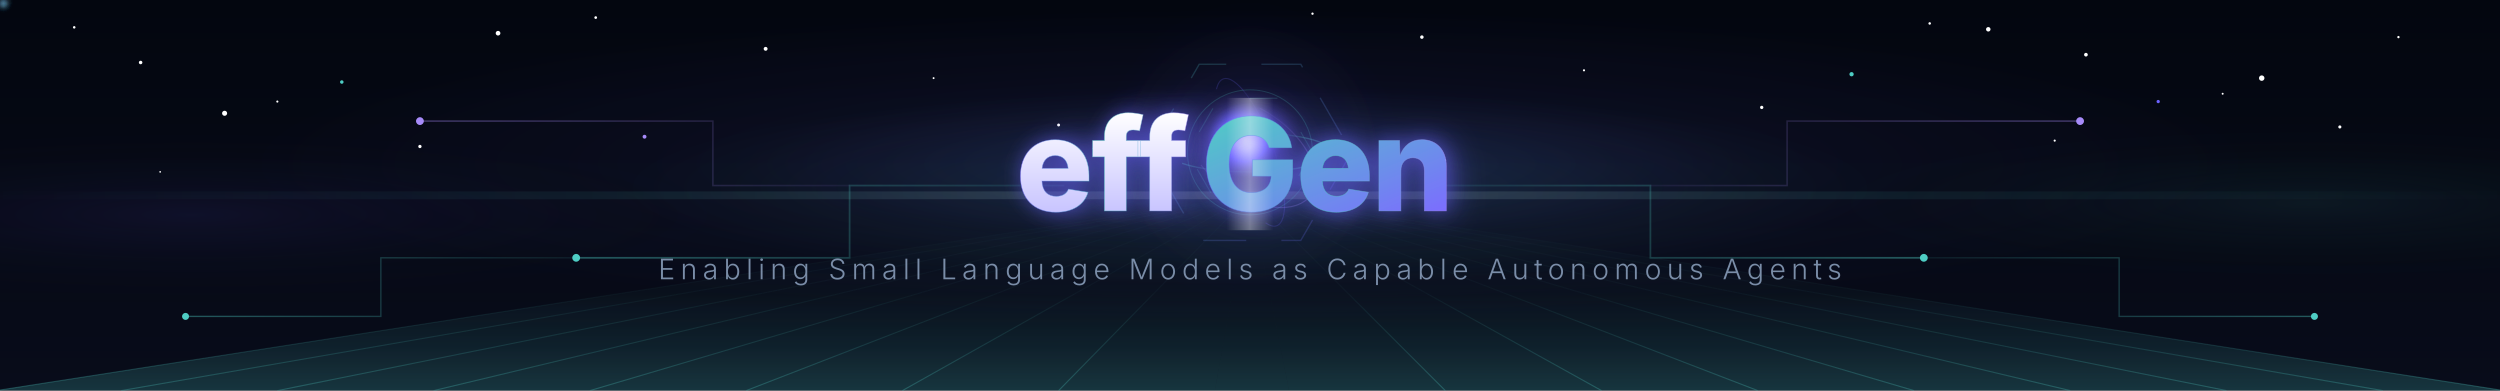
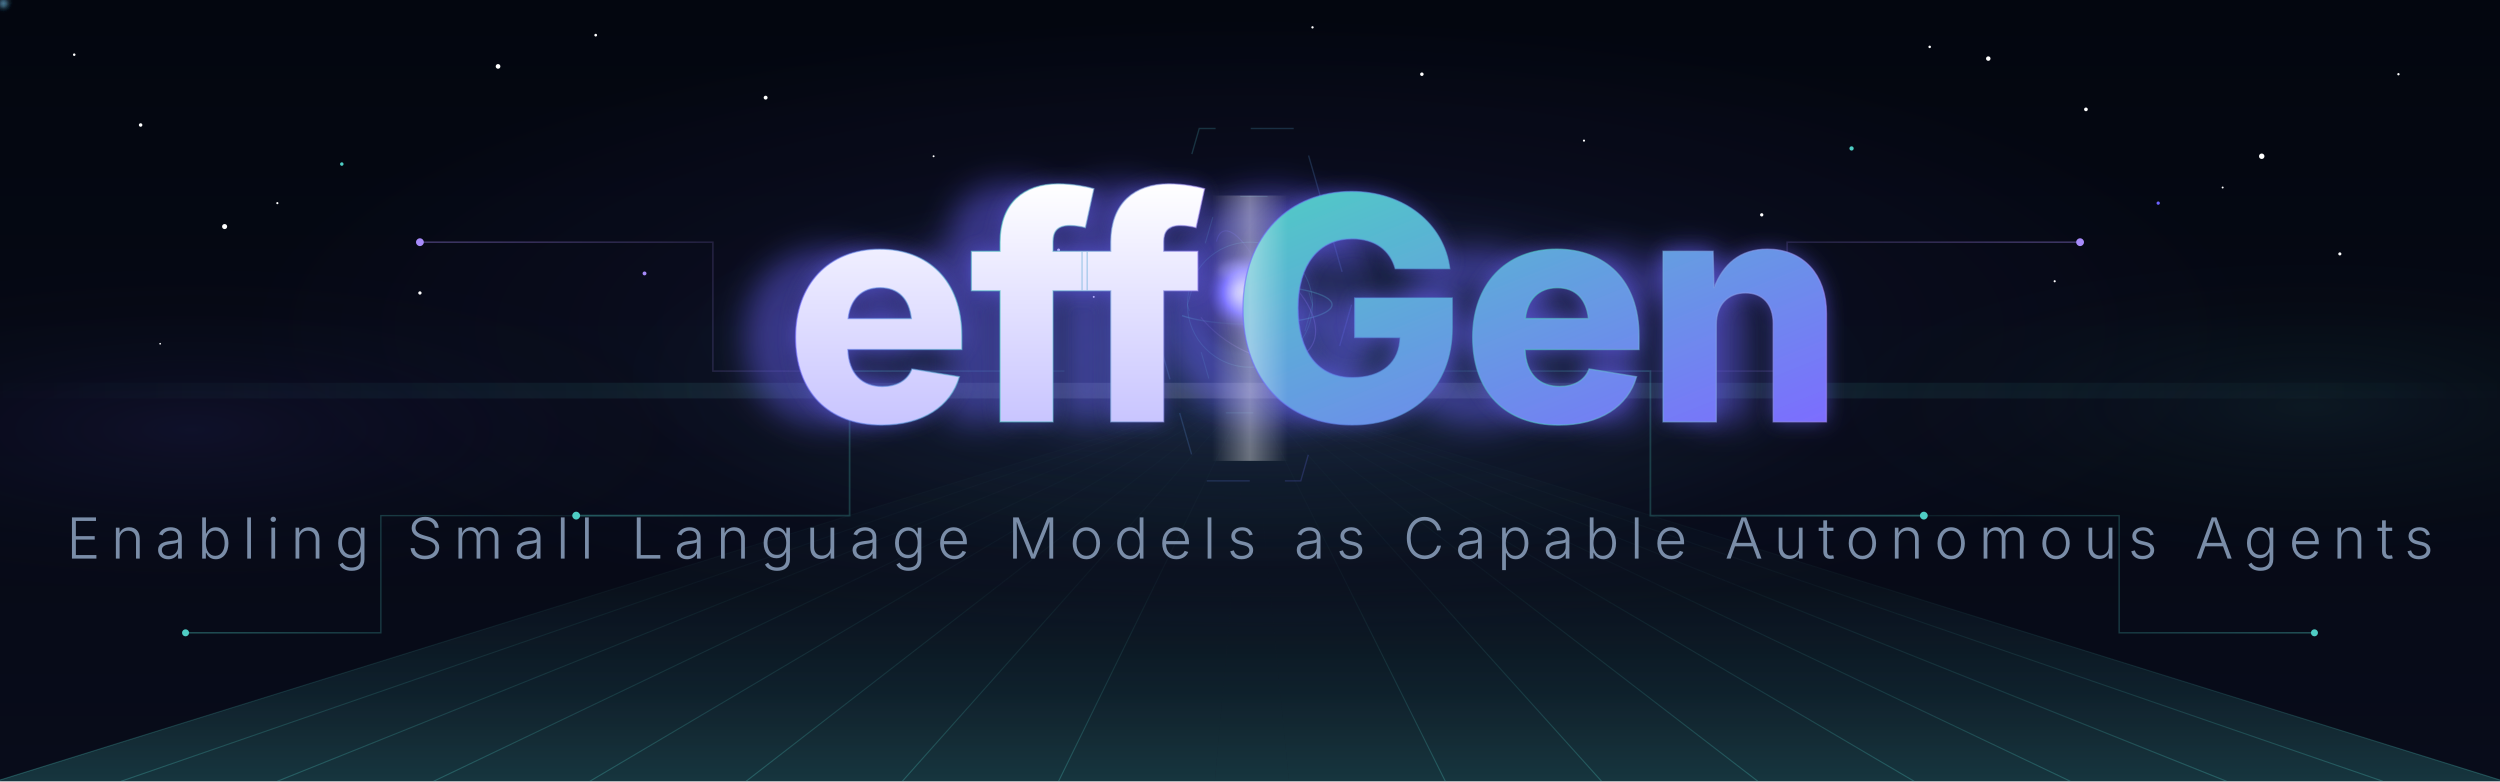
- <svg xmlns="http://www.w3.org/2000/svg" viewBox="0 0 1280 200" width="1280" height="200">
+ <svg xmlns="http://www.w3.org/2000/svg" viewBox="0 0 1280 400" width="1280" height="400">
  <defs>
    <linearGradient id="bg" x1="0" y1="0" x2="0" y2="1">
      <stop offset="0%" stop-color="#03060f" />
      <stop offset="100%" stop-color="#080c1a" />
    </linearGradient>
    <radialGradient id="neb0" cx="50%" cy="42%" r="40%">
      <stop offset="0%" stop-color="#6C63FF" stop-opacity="0.18" />
      <stop offset="50%" stop-color="#6C63FF" stop-opacity="0.05" />
      <stop offset="100%" stop-color="#6C63FF" stop-opacity="0" />
    </radialGradient>
    <radialGradient id="neb1" cx="50%" cy="48%" r="25%">
      <stop offset="0%" stop-color="#4ECDC4" stop-opacity="0.12" />
      <stop offset="100%" stop-color="#4ECDC4" stop-opacity="0" />
    </radialGradient>
    <radialGradient id="nebL" cx="8%" cy="55%" r="24%">
      <stop offset="0%" stop-color="#6C63FF" stop-opacity="0.09" />
      <stop offset="100%" stop-color="transparent" stop-opacity="0" />
    </radialGradient>
    <radialGradient id="nebR" cx="92%" cy="52%" r="22%">
      <stop offset="0%" stop-color="#4ECDC4" stop-opacity="0.08" />
      <stop offset="100%" stop-color="transparent" stop-opacity="0" />
    </radialGradient>
    <linearGradient id="gV" x1="0" y1="0" x2="0" y2="1">
      <stop offset="0%" stop-color="#4ECDC4" stop-opacity="0" />
      <stop offset="50%" stop-color="#4ECDC4" stop-opacity="0.04" />
      <stop offset="78%" stop-color="#4ECDC4" stop-opacity="0.16" />
      <stop offset="100%" stop-color="#4ECDC4" stop-opacity="0.3" />
    </linearGradient>
    <linearGradient id="gH" x1="0" y1="0" x2="0" y2="1">
      <stop offset="55%" stop-color="#6C63FF" stop-opacity="0" />
      <stop offset="78%" stop-color="#6C63FF" stop-opacity="0.1" />
      <stop offset="100%" stop-color="#6C63FF" stop-opacity="0.25" />
    </linearGradient>
    <linearGradient id="horizGlow" x1="0" y1="0" x2="1" y2="0">
      <stop offset="0%" stop-color="#4ECDC4" stop-opacity="0" />
      <stop offset="25%" stop-color="#4ECDC4" stop-opacity="0.12" />
      <stop offset="50%" stop-color="#fff" stop-opacity="0.22" />
      <stop offset="75%" stop-color="#4ECDC4" stop-opacity="0.12" />
      <stop offset="100%" stop-color="#4ECDC4" stop-opacity="0" />
    </linearGradient>
    <linearGradient id="scanLine" x1="0" y1="0" x2="1" y2="0">
      <stop offset="0%" stop-color="#4ECDC4" stop-opacity="0" />
      <stop offset="40%" stop-color="#4ECDC4" stop-opacity="0.5" />
      <stop offset="50%" stop-color="#fff" stop-opacity="0.9" />
      <stop offset="60%" stop-color="#4ECDC4" stop-opacity="0.5" />
      <stop offset="100%" stop-color="#4ECDC4" stop-opacity="0" />
    </linearGradient>
    <radialGradient id="orbFill" cx="46%" cy="40%" r="50%">
      <stop offset="0%" stop-color="#fff" stop-opacity="0.9" />
      <stop offset="15%" stop-color="#c3bfff" />
      <stop offset="35%" stop-color="#6C63FF" />
      <stop offset="60%" stop-color="#312d6e" stop-opacity="0.7" />
      <stop offset="100%" stop-color="#0a0916" stop-opacity="0" />
    </radialGradient>
    <radialGradient id="orbAtmo" cx="50%" cy="50%" r="50%">
      <stop offset="0%" stop-color="#6C63FF" stop-opacity="0.35" />
      <stop offset="45%" stop-color="#6C63FF" stop-opacity="0.07" />
      <stop offset="100%" stop-color="#6C63FF" stop-opacity="0" />
    </radialGradient>
    <linearGradient id="effFill" x1="0" y1="0" x2="0" y2="1">
      <stop offset="0%" stop-color="#ffffff" />
      <stop offset="100%" stop-color="#c8c4ff" />
    </linearGradient>
    <linearGradient id="genFill" x1="0" y1="0" x2="1" y2="1">
      <stop offset="0%" stop-color="#4ECDC4" />
      <stop offset="100%" stop-color="#7c6cff" />
    </linearGradient>
    <linearGradient id="neonEdge" x1="0" y1="0" x2="1" y2="0">
      <stop offset="0%" stop-color="#6C63FF" />
      <stop offset="50%" stop-color="#4ECDC4" />
      <stop offset="100%" stop-color="#a78bfa" />
    </linearGradient>
    <linearGradient id="ray" x1="0" y1="0" x2="1" y2="0">
      <stop offset="0%" stop-color="#fff" stop-opacity="0" />
      <stop offset="47%" stop-color="#fff" stop-opacity="0" />
      <stop offset="50%" stop-color="#fff" stop-opacity="0.5" />
      <stop offset="53%" stop-color="#fff" stop-opacity="0" />
      <stop offset="100%" stop-color="#fff" stop-opacity="0" />
    </linearGradient>
    <linearGradient id="traceColorA" x1="0" y1="0" x2="1" y2="0">
      <stop offset="0%" stop-color="#4ECDC4" stop-opacity="0.4" />
      <stop offset="100%" stop-color="#4ECDC4" stop-opacity="0.1" />
    </linearGradient>
    <linearGradient id="traceColorB" x1="1" y1="0" x2="0" y2="0">
      <stop offset="0%" stop-color="#4ECDC4" stop-opacity="0.4" />
      <stop offset="100%" stop-color="#4ECDC4" stop-opacity="0.1" />
    </linearGradient>
    <linearGradient id="traceColorC" x1="0" y1="0" x2="1" y2="0">
      <stop offset="0%" stop-color="#a78bfa" stop-opacity="0.35" />
      <stop offset="100%" stop-color="#a78bfa" stop-opacity="0.08" />
    </linearGradient>
    <linearGradient id="traceColorD" x1="1" y1="0" x2="0" y2="0">
      <stop offset="0%" stop-color="#a78bfa" stop-opacity="0.35" />
      <stop offset="100%" stop-color="#a78bfa" stop-opacity="0.08" />
    </linearGradient>
    <linearGradient id="hexStroke" x1="0" y1="0" x2="1" y2="1">
      <stop offset="0%" stop-color="#4ECDC4" />
      <stop offset="100%" stop-color="#6C63FF" />
    </linearGradient>
    <linearGradient id="bottomEdge" x1="0" y1="0" x2="1" y2="0">
      <stop offset="0%" stop-color="#6C63FF" stop-opacity="0" />
      <stop offset="30%" stop-color="#6C63FF" stop-opacity="0.5" />
      <stop offset="50%" stop-color="#4ECDC4" stop-opacity="0.85" />
      <stop offset="70%" stop-color="#6C63FF" stop-opacity="0.5" />
      <stop offset="100%" stop-color="#6C63FF" stop-opacity="0" />
    </linearGradient>
    <filter id="bloom" x="-50%" y="-50%" width="200%" height="200%">
      <feGaussianBlur in="SourceGraphic" stdDeviation="8" />
    </filter>
    <filter id="titleNeon" x="-20%" y="-30%" width="140%" height="160%">
      <feGaussianBlur in="SourceAlpha" stdDeviation="5" result="b" />
      <feFlood flood-color="#6C63FF" flood-opacity="0.5" result="c" />
      <feComposite in="c" in2="b" operator="in" result="s" />
      <feMerge>
        <feMergeNode in="s" />
        <feMergeNode in="SourceGraphic" />
      </feMerge>
    </filter>
    <filter id="dotBloom" x="-100%" y="-100%" width="300%" height="300%">
      <feGaussianBlur in="SourceGraphic" stdDeviation="2" />
    </filter>
    <filter id="softGlow" x="-30%" y="-30%" width="160%" height="160%">
      <feGaussianBlur in="SourceGraphic" stdDeviation="1.8" />
    </filter>
    <clipPath id="main">
-       <rect width="1280" height="200" />
+       <rect width="1280" height="400" />
    </clipPath>
    <clipPath id="titleBox">
-       <rect x="440" y="50" width="400" height="68" />
+       <rect x="320" y="100" width="640" height="136" />
    </clipPath>
  </defs>
  <style>
  /* ── parallax star layers ── */
  @keyframes starDriftA { 0%{transform:translateX(0)} 100%{transform:translateX(-40px)} }
  @keyframes starDriftB { 0%{transform:translateX(0)} 100%{transform:translateX(25px)}  }
  @keyframes starDriftC { 0%{transform:translateX(0)} 100%{transform:translateX(-18px)} }
  .sA{animation:starDriftA 30s linear infinite}
  .sB{animation:starDriftB 45s linear infinite}
  .sC{animation:starDriftC 60s linear infinite}

  /* ── twinkle ── */
  @keyframes tw1{0%,100%{opacity:.1}  50%{opacity:.9}}
  @keyframes tw2{0%,100%{opacity:.2}  50%{opacity:.7}}
  @keyframes tw3{0%,100%{opacity:.05} 50%{opacity:.5}}
  .t1{animation:tw1 2s   ease-in-out infinite}
  .t2{animation:tw2 3s   ease-in-out infinite}
  .t3{animation:tw3 1.7s ease-in-out infinite}

  /* ── grid scan-line sweeps down ── */
  @keyframes scanDown{
-     0%  {transform:translateY(-40px);opacity:0}
+     0%  {transform:translateY(-80px);opacity:0}
    12% {opacity:1}
    88% {opacity:1}
-     100%{transform:translateY(210px);opacity:0}
+     100%{transform:translateY(420px);opacity:0}
  }
  .scanDown{animation:scanDown 4s ease-in-out infinite}

  /* ── orb pulse + glow ── */
  @keyframes orbPulse{0%,100%{transform:scale(1)}50%{transform:scale(1.055)}}
-   .orbPulse{animation:orbPulse 3.2s ease-in-out infinite;transform-origin:640px 78px}
+   .orbPulse{animation:orbPulse 3.2s ease-in-out infinite;transform-origin:640px 156px}
  @keyframes orbGlowPulse{0%,100%{opacity:.5}50%{opacity:.82}}
  .orbGP{animation:orbGlowPulse 3.2s ease-in-out infinite}

  /* ── orb inner arc rotation ── */
  @keyframes arcSpin1{from{transform:rotate(0deg)}to{transform:rotate(360deg)}}
  @keyframes arcSpin2{from{transform:rotate(0deg)}to{transform:rotate(-360deg)}}
-   .arc1{animation:arcSpin1 8s  linear infinite;transform-origin:640px 78px}
-   .arc2{animation:arcSpin2 12s linear infinite;transform-origin:640px 78px}
-   .arc3{animation:arcSpin1 18s linear infinite;transform-origin:640px 78px}
+   .arc1{animation:arcSpin1 8s  linear infinite;transform-origin:640px 156px}
+   .arc2{animation:arcSpin2 12s linear infinite;transform-origin:640px 156px}
+   .arc3{animation:arcSpin1 18s linear infinite;transform-origin:640px 156px}

  /* ── light ray across title ── */
  @keyframes raySweep{0%{transform:translateX(-400px)}100%{transform:translateX(400px)}}
  .raySweep{animation:raySweep 3.5s ease-in-out infinite}

  /* ── subtitle breathe ── */
  @keyframes subBreath{0%,100%{opacity:.45;letter-spacing:3px}50%{opacity:.7;letter-spacing:2.2px}}
  .subBreath{animation:subBreath 4s ease-in-out infinite}

  /* ── hex logo-glyph spin ── */
  @keyframes hexSpin{from{transform:rotate(0deg)}to{transform:rotate(360deg)}}
-   .hexSpin{animation:hexSpin 20s linear infinite;transform-origin:640px 78px}
+   .hexSpin{animation:hexSpin 20s linear infinite;transform-origin:640px 156px}

  /* ── circuit node pulse ── */
  @keyframes nodePulse{0%,100%{r:2;opacity:.35}50%{r:3.2;opacity:.7}}
  .nP{animation:nodePulse 2.5s ease-in-out infinite}
</style>
-   <rect width="1280" height="200" fill="url(#bg)" />
-   <rect width="1280" height="200" fill="url(#neb0)" />
-   <rect width="1280" height="200" fill="url(#neb1)" />
-   <rect width="1280" height="200" fill="url(#nebL)" />
-   <rect width="1280" height="200" fill="url(#nebR)" />
+   <rect width="1280" height="400" fill="url(#bg)" />
+   <rect width="1280" height="400" fill="url(#neb0)" />
+   <rect width="1280" height="400" fill="url(#neb1)" />
+   <rect width="1280" height="400" fill="url(#nebL)" />
+   <rect width="1280" height="400" fill="url(#nebR)" />
  <g class="sC">
-     <circle class="t3" cx="38" cy="14" r=".65" fill="#fff" style="animation-delay:.4s" />
-     <circle class="t3" cx="142" cy="52" r=".55" fill="#fff" style="animation-delay:1.0s" />
-     <circle class="t3" cx="305" cy="9" r=".7" fill="#fff" style="animation-delay:.7s" />
-     <circle class="t3" cx="478" cy="40" r=".5" fill="#fff" style="animation-delay:1.9s" />
-     <circle class="t3" cx="672" cy="7" r=".6" fill="#fff" style="animation-delay:.3s" />
-     <circle class="t3" cx="811" cy="36" r=".55" fill="#fff" style="animation-delay:1.4s" />
-     <circle class="t3" cx="988" cy="12" r=".65" fill="#fff" style="animation-delay:.8s" />
-     <circle class="t3" cx="1138" cy="48" r=".5" fill="#fff" style="animation-delay:1.7s" />
-     <circle class="t3" cx="1228" cy="19" r=".6" fill="#fff" style="animation-delay:.15s" />
-     <circle class="t3" cx="82" cy="88" r=".45" fill="#fff" style="animation-delay:1.3s" />
-     <circle class="t3" cx="1052" cy="72" r=".55" fill="#fff" style="animation-delay:.6s" />
-     <circle class="t3" cx="560" cy="76" r=".5" fill="#fff" style="animation-delay:2.1s" />
-     <circle class="t3" cx="740" cy="82" r=".45" fill="#fff" style="animation-delay:.9s" />
+     <circle class="t3" cx="38" cy="28" r=".65" fill="#fff" style="animation-delay:.4s" />
+     <circle class="t3" cx="142" cy="104" r=".55" fill="#fff" style="animation-delay:1.0s" />
+     <circle class="t3" cx="305" cy="18" r=".7" fill="#fff" style="animation-delay:.7s" />
+     <circle class="t3" cx="478" cy="80" r=".5" fill="#fff" style="animation-delay:1.9s" />
+     <circle class="t3" cx="672" cy="14" r=".6" fill="#fff" style="animation-delay:.3s" />
+     <circle class="t3" cx="811" cy="72" r=".55" fill="#fff" style="animation-delay:1.4s" />
+     <circle class="t3" cx="988" cy="24" r=".65" fill="#fff" style="animation-delay:.8s" />
+     <circle class="t3" cx="1138" cy="96" r=".5" fill="#fff" style="animation-delay:1.7s" />
+     <circle class="t3" cx="1228" cy="38" r=".6" fill="#fff" style="animation-delay:.15s" />
+     <circle class="t3" cx="82" cy="176" r=".45" fill="#fff" style="animation-delay:1.3s" />
+     <circle class="t3" cx="1052" cy="144" r=".55" fill="#fff" style="animation-delay:.6s" />
+     <circle class="t3" cx="560" cy="152" r=".5" fill="#fff" style="animation-delay:2.1s" />
+     <circle class="t3" cx="740" cy="164" r=".45" fill="#fff" style="animation-delay:.9s" />
  </g>
  <g class="sB">
-     <circle class="t2" cx="72" cy="32" r=".9" fill="#fff" style="animation-delay:.5s" />
-     <circle class="t2" cx="215" cy="75" r=".85" fill="#fff" style="animation-delay:1.2s" />
-     <circle class="t2" cx="392" cy="25" r="1.0" fill="#fff" style="animation-delay:.1s" />
-     <circle class="t2" cx="542" cy="64" r=".75" fill="#fff" style="animation-delay:1.6s" />
-     <circle class="t2" cx="728" cy="19" r=".9" fill="#fff" style="animation-delay:.75s" />
-     <circle class="t2" cx="902" cy="55" r=".85" fill="#fff" style="animation-delay:2.0s" />
-     <circle class="t2" cx="1068" cy="28" r=".95" fill="#fff" style="animation-delay:.3s" />
-     <circle class="t2" cx="1198" cy="65" r=".8" fill="#fff" style="animation-delay:.95s" />
-     <circle class="t2" cx="175" cy="42" r=".9" fill="#4ECDC4" style="animation-delay:1.1s" />
-     <circle class="t2" cx="1105" cy="52" r=".85" fill="#6C63FF" style="animation-delay:.65s" />
+     <circle class="t2" cx="72" cy="64" r=".9" fill="#fff" style="animation-delay:.5s" />
+     <circle class="t2" cx="215" cy="150" r=".85" fill="#fff" style="animation-delay:1.2s" />
+     <circle class="t2" cx="392" cy="50" r="1.0" fill="#fff" style="animation-delay:.1s" />
+     <circle class="t2" cx="542" cy="128" r=".75" fill="#fff" style="animation-delay:1.6s" />
+     <circle class="t2" cx="728" cy="38" r=".9" fill="#fff" style="animation-delay:.75s" />
+     <circle class="t2" cx="902" cy="110" r=".85" fill="#fff" style="animation-delay:2.0s" />
+     <circle class="t2" cx="1068" cy="56" r=".95" fill="#fff" style="animation-delay:.3s" />
+     <circle class="t2" cx="1198" cy="130" r=".8" fill="#fff" style="animation-delay:.95s" />
+     <circle class="t2" cx="175" cy="84" r=".9" fill="#4ECDC4" style="animation-delay:1.1s" />
+     <circle class="t2" cx="1105" cy="104" r=".85" fill="#6C63FF" style="animation-delay:.65s" />
  </g>
  <g class="sA">
-     <circle class="t1" cx="115" cy="58" r="1.3" fill="#fff" style="animation-delay:.2s" />
-     <circle class="t1" cx="255" cy="17" r="1.2" fill="#fff" style="animation-delay:.85s" />
-     <circle class="t1" cx="1158" cy="40" r="1.4" fill="#fff" style="animation-delay:.4s" />
-     <circle class="t1" cx="1018" cy="15" r="1.15" fill="#fff" style="animation-delay:1.5s" />
-     <circle class="t1" cx="330" cy="70" r="1.0" fill="#a78bfa" style="animation-delay:1.8s" />
-     <circle class="t1" cx="948" cy="38" r="1.1" fill="#4ECDC4" style="animation-delay:.5s" />
+     <circle class="t1" cx="115" cy="116" r="1.3" fill="#fff" style="animation-delay:.2s" />
+     <circle class="t1" cx="255" cy="34" r="1.2" fill="#fff" style="animation-delay:.85s" />
+     <circle class="t1" cx="1158" cy="80" r="1.4" fill="#fff" style="animation-delay:.4s" />
+     <circle class="t1" cx="1018" cy="30" r="1.15" fill="#fff" style="animation-delay:1.5s" />
+     <circle class="t1" cx="330" cy="140" r="1.0" fill="#a78bfa" style="animation-delay:1.8s" />
+     <circle class="t1" cx="948" cy="76" r="1.1" fill="#4ECDC4" style="animation-delay:.5s" />
  </g>
  <g clip-path="url(#main)">
-     <path d="M640,100 L-2,200   L62,200  Z" fill="url(#gV)" opacity=".7" />
-     <path d="M640,100 L62,200   L142,200 Z" fill="url(#gV)" opacity=".7" />
-     <path d="M640,100 L142,200  L222,200 Z" fill="url(#gV)" opacity=".7" />
-     <path d="M640,100 L222,200  L302,200 Z" fill="url(#gV)" opacity=".7" />
-     <path d="M640,100 L302,200  L382,200 Z" fill="url(#gV)" opacity=".7" />
-     <path d="M640,100 L382,200  L462,200 Z" fill="url(#gV)" opacity=".7" />
-     <path d="M640,100 L462,200  L542,200 Z" fill="url(#gV)" opacity=".7" />
-     <path d="M640,100 L542,200  L622,200 Z" fill="url(#gV)" opacity=".7" />
-     <path d="M640,100 L622,200  L660,200 Z" fill="url(#gV)" opacity=".7" />
-     <path d="M640,100 L660,200  L740,200 Z" fill="url(#gV)" opacity=".7" />
-     <path d="M640,100 L740,200  L820,200 Z" fill="url(#gV)" opacity=".7" />
-     <path d="M640,100 L820,200  L900,200 Z" fill="url(#gV)" opacity=".7" />
-     <path d="M640,100 L900,200  L980,200 Z" fill="url(#gV)" opacity=".7" />
-     <path d="M640,100 L980,200  L1060,200 Z" fill="url(#gV)" opacity=".7" />
-     <path d="M640,100 L1060,200 L1140,200 Z" fill="url(#gV)" opacity=".7" />
-     <path d="M640,100 L1140,200 L1220,200 Z" fill="url(#gV)" opacity=".7" />
-     <path d="M640,100 L1220,200 L1282,200 Z" fill="url(#gV)" opacity=".7" />
-     <line x1="640" y1="100" x2="-2" y2="200" stroke="url(#gV)" stroke-width=".55" fill="none" />
-     <line x1="640" y1="100" x2="62" y2="200" stroke="url(#gV)" stroke-width=".55" fill="none" />
-     <line x1="640" y1="100" x2="142" y2="200" stroke="url(#gV)" stroke-width=".55" fill="none" />
-     <line x1="640" y1="100" x2="222" y2="200" stroke="url(#gV)" stroke-width=".55" fill="none" />
-     <line x1="640" y1="100" x2="302" y2="200" stroke="url(#gV)" stroke-width=".55" fill="none" />
-     <line x1="640" y1="100" x2="382" y2="200" stroke="url(#gV)" stroke-width=".55" fill="none" />
-     <line x1="640" y1="100" x2="462" y2="200" stroke="url(#gV)" stroke-width=".55" fill="none" />
-     <line x1="640" y1="100" x2="542" y2="200" stroke="url(#gV)" stroke-width=".55" fill="none" />
-     <line x1="640" y1="100" x2="640" y2="200" stroke="url(#gV)" stroke-width=".55" fill="none" />
-     <line x1="640" y1="100" x2="740" y2="200" stroke="url(#gV)" stroke-width=".55" fill="none" />
-     <line x1="640" y1="100" x2="820" y2="200" stroke="url(#gV)" stroke-width=".55" fill="none" />
-     <line x1="640" y1="100" x2="900" y2="200" stroke="url(#gV)" stroke-width=".55" fill="none" />
-     <line x1="640" y1="100" x2="980" y2="200" stroke="url(#gV)" stroke-width=".55" fill="none" />
-     <line x1="640" y1="100" x2="1060" y2="200" stroke="url(#gV)" stroke-width=".55" fill="none" />
-     <line x1="640" y1="100" x2="1140" y2="200" stroke="url(#gV)" stroke-width=".55" fill="none" />
-     <line x1="640" y1="100" x2="1220" y2="200" stroke="url(#gV)" stroke-width=".55" fill="none" />
-     <line x1="640" y1="100" x2="1282" y2="200" stroke="url(#gV)" stroke-width=".55" fill="none" />
-     <line x1="588" y1="108" x2="692" y2="108" stroke="url(#gH)" stroke-width=".4" fill="none" />
-     <line x1="530" y1="117" x2="750" y2="117" stroke="url(#gH)" stroke-width=".45" fill="none" />
-     <line x1="448" y1="128" x2="832" y2="128" stroke="url(#gH)" stroke-width=".5" fill="none" />
-     <line x1="330" y1="142" x2="950" y2="142" stroke="url(#gH)" stroke-width=".55" fill="none" />
-     <line x1="168" y1="158" x2="1112" y2="158" stroke="url(#gH)" stroke-width=".6" fill="none" />
-     <line x1="0" y1="178" x2="1280" y2="178" stroke="url(#gH)" stroke-width=".65" fill="none" />
-     <rect x="0" y="98" width="1280" height="4" fill="url(#horizGlow)" opacity=".7" />
+     <path d="M640,200 L-2,400   L62,400  Z" fill="url(#gV)" opacity=".7" />
+     <path d="M640,200 L62,400   L142,400 Z" fill="url(#gV)" opacity=".7" />
+     <path d="M640,200 L142,400  L222,400 Z" fill="url(#gV)" opacity=".7" />
+     <path d="M640,200 L222,400  L302,400 Z" fill="url(#gV)" opacity=".7" />
+     <path d="M640,200 L302,400  L382,400 Z" fill="url(#gV)" opacity=".7" />
+     <path d="M640,200 L382,400  L462,400 Z" fill="url(#gV)" opacity=".7" />
+     <path d="M640,200 L462,400  L542,400 Z" fill="url(#gV)" opacity=".7" />
+     <path d="M640,200 L542,400  L622,400 Z" fill="url(#gV)" opacity=".7" />
+     <path d="M640,200 L622,400  L660,400 Z" fill="url(#gV)" opacity=".7" />
+     <path d="M640,200 L660,400  L740,400 Z" fill="url(#gV)" opacity=".7" />
+     <path d="M640,200 L740,400  L820,400 Z" fill="url(#gV)" opacity=".7" />
+     <path d="M640,200 L820,400  L900,400 Z" fill="url(#gV)" opacity=".7" />
+     <path d="M640,200 L900,400  L980,400 Z" fill="url(#gV)" opacity=".7" />
+     <path d="M640,200 L980,400  L1060,400 Z" fill="url(#gV)" opacity=".7" />
+     <path d="M640,200 L1060,400 L1140,400 Z" fill="url(#gV)" opacity=".7" />
+     <path d="M640,200 L1140,400 L1220,400 Z" fill="url(#gV)" opacity=".7" />
+     <path d="M640,200 L1220,400 L1282,400 Z" fill="url(#gV)" opacity=".7" />
+     <line x1="640" y1="200" x2="-2" y2="400" stroke="url(#gV)" stroke-width=".55" fill="none" />
+     <line x1="640" y1="200" x2="62" y2="400" stroke="url(#gV)" stroke-width=".55" fill="none" />
+     <line x1="640" y1="200" x2="142" y2="400" stroke="url(#gV)" stroke-width=".55" fill="none" />
+     <line x1="640" y1="200" x2="222" y2="400" stroke="url(#gV)" stroke-width=".55" fill="none" />
+     <line x1="640" y1="200" x2="302" y2="400" stroke="url(#gV)" stroke-width=".55" fill="none" />
+     <line x1="640" y1="200" x2="382" y2="400" stroke="url(#gV)" stroke-width=".55" fill="none" />
+     <line x1="640" y1="200" x2="462" y2="400" stroke="url(#gV)" stroke-width=".55" fill="none" />
+     <line x1="640" y1="200" x2="542" y2="400" stroke="url(#gV)" stroke-width=".55" fill="none" />
+     <line x1="640" y1="200" x2="640" y2="400" stroke="url(#gV)" stroke-width=".55" fill="none" />
+     <line x1="640" y1="200" x2="740" y2="400" stroke="url(#gV)" stroke-width=".55" fill="none" />
+     <line x1="640" y1="200" x2="820" y2="400" stroke="url(#gV)" stroke-width=".55" fill="none" />
+     <line x1="640" y1="200" x2="900" y2="400" stroke="url(#gV)" stroke-width=".55" fill="none" />
+     <line x1="640" y1="200" x2="980" y2="400" stroke="url(#gV)" stroke-width=".55" fill="none" />
+     <line x1="640" y1="200" x2="1060" y2="400" stroke="url(#gV)" stroke-width=".55" fill="none" />
+     <line x1="640" y1="200" x2="1140" y2="400" stroke="url(#gV)" stroke-width=".55" fill="none" />
+     <line x1="640" y1="200" x2="1220" y2="400" stroke="url(#gV)" stroke-width=".55" fill="none" />
+     <line x1="640" y1="200" x2="1282" y2="400" stroke="url(#gV)" stroke-width=".55" fill="none" />
+     <line x1="588" y1="216" x2="692" y2="216" stroke="url(#gH)" stroke-width=".4" fill="none" />
+     <line x1="530" y1="234" x2="750" y2="234" stroke="url(#gH)" stroke-width=".45" fill="none" />
+     <line x1="448" y1="256" x2="832" y2="256" stroke="url(#gH)" stroke-width=".5" fill="none" />
+     <line x1="330" y1="284" x2="950" y2="284" stroke="url(#gH)" stroke-width=".55" fill="none" />
+     <line x1="168" y1="316" x2="1112" y2="316" stroke="url(#gH)" stroke-width=".6" fill="none" />
+     <line x1="0" y1="356" x2="1280" y2="356" stroke="url(#gH)" stroke-width=".65" fill="none" />
+     <rect x="0" y="196" width="1280" height="8" fill="url(#horizGlow)" opacity=".7" />
    <g class="scanDown">
-       <line x1="0" y1="140" x2="1280" y2="140" stroke="url(#scanLine)" stroke-width="2" opacity=".85" />
+       <line x1="0" y1="280" x2="1280" y2="280" stroke="url(#scanLine)" stroke-width="2" opacity=".85" />
    </g>
  </g>
-   <path d="M545,95  L435,95  L435,132 L295,132" fill="none" stroke="url(#traceColorA)" stroke-width=".9" />
-   <path d="M435,95  L365,95  L365,62  L215,62" fill="none" stroke="url(#traceColorC)" stroke-width=".8" />
-   <path d="M295,132 L195,132 L195,162 L95,162" fill="none" stroke="url(#traceColorA)" stroke-width=".7" />
-   <path d="M735,95  L845,95  L845,132 L985,132" fill="none" stroke="url(#traceColorB)" stroke-width=".9" />
-   <path d="M845,95  L915,95  L915,62  L1065,62" fill="none" stroke="url(#traceColorD)" stroke-width=".8" />
-   <path d="M985,132 L1085,132 L1085,162 L1185,162" fill="none" stroke="url(#traceColorB)" stroke-width=".7" />
-   <circle class="nP" cx="295" cy="132" r="2" fill="#4ECDC4" style="animation-delay:0s" />
-   <circle class="nP" cx="215" cy="62" r="2" fill="#a78bfa" style="animation-delay:.6s" />
-   <circle class="nP" cx="95" cy="162" r="1.8" fill="#4ECDC4" style="animation-delay:1.2s" />
-   <circle class="nP" cx="985" cy="132" r="2" fill="#4ECDC4" style="animation-delay:.3s" />
-   <circle class="nP" cx="1065" cy="62" r="2" fill="#a78bfa" style="animation-delay:.9s" />
-   <circle class="nP" cx="1185" cy="162" r="1.8" fill="#4ECDC4" style="animation-delay:1.5s" />
+   <path d="M545,190  L435,190  L435,264 L295,264" fill="none" stroke="url(#traceColorA)" stroke-width=".9" />
+   <path d="M435,190  L365,190  L365,124 L215,124" fill="none" stroke="url(#traceColorC)" stroke-width=".8" />
+   <path d="M295,264 L195,264 L195,324 L95,324" fill="none" stroke="url(#traceColorA)" stroke-width=".7" />
+   <path d="M735,190  L845,190  L845,264 L985,264" fill="none" stroke="url(#traceColorB)" stroke-width=".9" />
+   <path d="M845,190  L915,190  L915,124 L1065,124" fill="none" stroke="url(#traceColorD)" stroke-width=".8" />
+   <path d="M985,264 L1085,264 L1085,324 L1185,324" fill="none" stroke="url(#traceColorB)" stroke-width=".7" />
+   <circle class="nP" cx="295" cy="264" r="2" fill="#4ECDC4" style="animation-delay:0s" />
+   <circle class="nP" cx="215" cy="124" r="2" fill="#a78bfa" style="animation-delay:.6s" />
+   <circle class="nP" cx="95" cy="324" r="1.8" fill="#4ECDC4" style="animation-delay:1.2s" />
+   <circle class="nP" cx="985" cy="264" r="2" fill="#4ECDC4" style="animation-delay:.3s" />
+   <circle class="nP" cx="1065" cy="124" r="2" fill="#a78bfa" style="animation-delay:.9s" />
+   <circle class="nP" cx="1185" cy="324" r="1.8" fill="#4ECDC4" style="animation-delay:1.5s" />
  <circle r="2.8" fill="#4ECDC4" filter="url(#dotBloom)" opacity=".9">
    <animateMotion dur="2.6s" repeatCount="indefinite">
      <mpath href="#pathL1" />
    </animateMotion>
  </circle>
-   <path id="pathL1" d="M545,95 L435,95 L435,132 L295,132" fill="none" />
+   <path id="pathL1" d="M545,190 L435,190 L435,264 L295,264" fill="none" />
  <circle r="2.2" fill="#4ECDC4" filter="url(#dotBloom)" opacity=".65">
    <animateMotion dur="2.6s" begin="1.3s" repeatCount="indefinite">
      <mpath href="#pathL1" />
    </animateMotion>
  </circle>
  <circle r="2.4" fill="#a78bfa" filter="url(#dotBloom)" opacity=".85">
    <animateMotion dur="3.2s" repeatCount="indefinite">
      <mpath href="#pathL2" />
    </animateMotion>
  </circle>
-   <path id="pathL2" d="M435,95 L365,95 L365,62 L215,62" fill="none" />
+   <path id="pathL2" d="M435,190 L365,190 L365,124 L215,124" fill="none" />
  <circle r="1.9" fill="#a78bfa" filter="url(#dotBloom)" opacity=".55">
    <animateMotion dur="3.2s" begin="1.6s" repeatCount="indefinite">
      <mpath href="#pathL2" />
    </animateMotion>
  </circle>
  <circle r="2.0" fill="#4ECDC4" filter="url(#dotBloom)" opacity=".75">
    <animateMotion dur="3.8s" repeatCount="indefinite">
      <mpath href="#pathL3" />
    </animateMotion>
  </circle>
-   <path id="pathL3" d="M295,132 L195,132 L195,162 L95,162" fill="none" />
+   <path id="pathL3" d="M295,264 L195,264 L195,324 L95,324" fill="none" />
  <circle r="2.8" fill="#4ECDC4" filter="url(#dotBloom)" opacity=".9">
    <animateMotion dur="2.6s" repeatCount="indefinite">
      <mpath href="#pathR1" />
    </animateMotion>
  </circle>
-   <path id="pathR1" d="M735,95 L845,95 L845,132 L985,132" fill="none" />
+   <path id="pathR1" d="M735,190 L845,190 L845,264 L985,264" fill="none" />
  <circle r="2.2" fill="#4ECDC4" filter="url(#dotBloom)" opacity=".65">
    <animateMotion dur="2.6s" begin="1.3s" repeatCount="indefinite">
      <mpath href="#pathR1" />
    </animateMotion>
  </circle>
  <circle r="2.4" fill="#a78bfa" filter="url(#dotBloom)" opacity=".85">
    <animateMotion dur="3.2s" repeatCount="indefinite">
      <mpath href="#pathR2" />
    </animateMotion>
  </circle>
-   <path id="pathR2" d="M845,95 L915,95 L915,62 L1065,62" fill="none" />
+   <path id="pathR2" d="M845,190 L915,190 L915,124 L1065,124" fill="none" />
  <circle r="1.9" fill="#a78bfa" filter="url(#dotBloom)" opacity=".55">
    <animateMotion dur="3.2s" begin="1.6s" repeatCount="indefinite">
      <mpath href="#pathR2" />
    </animateMotion>
  </circle>
  <circle r="2.0" fill="#4ECDC4" filter="url(#dotBloom)" opacity=".75">
    <animateMotion dur="3.8s" repeatCount="indefinite">
      <mpath href="#pathR3" />
    </animateMotion>
  </circle>
-   <path id="pathR3" d="M985,132 L1085,132 L1085,162 L1185,162" fill="none" />
-   <circle class="orbGP" cx="640" cy="78" r="72" fill="url(#orbAtmo)" filter="url(#bloom)" />
+   <path id="pathR3" d="M985,264 L1085,264 L1085,324 L1185,324" fill="none" />
+   <circle class="orbGP" cx="640" cy="156" r="72" fill="url(#orbAtmo)" filter="url(#bloom)" />
  <g class="arc1">
-     <ellipse cx="640" cy="78" rx="42" ry="10" fill="none" stroke="#4ECDC4" stroke-width=".7" opacity=".3" stroke-dasharray="80 52" />
+     <ellipse cx="640" cy="156" rx="42" ry="10" fill="none" stroke="#4ECDC4" stroke-width=".7" opacity=".3" stroke-dasharray="80 52" />
  </g>
  <g class="arc2">
-     <ellipse cx="640" cy="78" rx="38" ry="22" fill="none" stroke="#a78bfa" stroke-width=".6" opacity=".25" stroke-dasharray="65 70" transform="rotate(35 640 78)" />
+     <ellipse cx="640" cy="156" rx="38" ry="22" fill="none" stroke="#a78bfa" stroke-width=".6" opacity=".25" stroke-dasharray="65 70" transform="rotate(35 640 156)" />
  </g>
  <g class="arc3">
-     <ellipse cx="640" cy="78" rx="12" ry="40" fill="none" stroke="#6C63FF" stroke-width=".55" opacity=".2" stroke-dasharray="50 75" transform="rotate(-20 640 78)" />
+     <ellipse cx="640" cy="156" rx="12" ry="40" fill="none" stroke="#6C63FF" stroke-width=".55" opacity=".2" stroke-dasharray="50 75" transform="rotate(-20 640 156)" />
  </g>
  <g class="orbPulse">
-     <circle cx="640" cy="78" r="32" fill="url(#orbFill)" />
-     <circle cx="640" cy="78" r="32" fill="none" stroke="#4ECDC4" stroke-width=".5" opacity=".2" />
-     <ellipse cx="631" cy="69" rx="8" ry="4.5" fill="#fff" opacity=".16" filter="url(#softGlow)" />
+     <circle cx="640" cy="156" r="32" fill="url(#orbFill)" />
+     <circle cx="640" cy="156" r="32" fill="none" stroke="#4ECDC4" stroke-width=".5" opacity=".2" />
+     <ellipse cx="631" cy="138" rx="8" ry="4.5" fill="#fff" opacity=".16" filter="url(#softGlow)" />
  </g>
  <g class="hexSpin">
-     <polygon points="692,78 666,123.1 614,123.1 588,78 614,32.9 666,32.9" fill="none" stroke="url(#hexStroke)" stroke-width=".7" stroke-dasharray="22 18" opacity=".22" />
-   </g>
-   <g style="animation:arcSpin2 14s linear infinite;transform-origin:640px 78px">
-     <polygon points="672,78 656,105.7 624,105.7 608,78 624,50.3 656,50.3" fill="none" stroke="#4ECDC4" stroke-width=".55" stroke-dasharray="14 22" opacity=".18" />
-   </g>
-   <text x="640" y="108" text-anchor="middle" font-family="'Segoe UI',Inter,'Helvetica Neue',Arial,sans-serif" font-size="66" font-weight="800" letter-spacing="-1" fill="#6C63FF" opacity=".45" filter="url(#bloom)">effGen</text>
-   <text x="609" y="108" text-anchor="end" font-family="'Segoe UI',Inter,'Helvetica Neue',Arial,sans-serif" font-size="66" font-weight="800" letter-spacing="-1" fill="url(#effFill)" filter="url(#titleNeon)">eff</text>
-   <text x="615" y="108" text-anchor="start" font-family="'Segoe UI',Inter,'Helvetica Neue',Arial,sans-serif" font-size="66" font-weight="800" letter-spacing="-1" fill="url(#genFill)" filter="url(#titleNeon)">Gen</text>
+     <polygon points="692,156 666,246.2 614,246.2 588,156 614,65.8 666,65.8" fill="none" stroke="url(#hexStroke)" stroke-width=".7" stroke-dasharray="22 18" opacity=".22" />
+   </g>
+   <g style="animation:arcSpin2 14s linear infinite;transform-origin:640px 156px">
+     <polygon points="672,156 656,211.4 624,211.4 608,156 624,100.6 656,100.6" fill="none" stroke="#4ECDC4" stroke-width=".55" stroke-dasharray="14 22" opacity=".18" />
+   </g>
+   <text x="640" y="216" text-anchor="middle" font-family="'Segoe UI',Inter,'Helvetica Neue',Arial,sans-serif" font-size="160" font-weight="800" letter-spacing="-2" fill="#6C63FF" opacity=".45" filter="url(#bloom)">effGen</text>
+   <text x="618" y="216" text-anchor="end" font-family="'Segoe UI',Inter,'Helvetica Neue',Arial,sans-serif" font-size="160" font-weight="800" letter-spacing="-2" fill="url(#effFill)" filter="url(#titleNeon)">eff</text>
+   <text x="630" y="216" text-anchor="start" font-family="'Segoe UI',Inter,'Helvetica Neue',Arial,sans-serif" font-size="160" font-weight="800" letter-spacing="-2" fill="url(#genFill)" filter="url(#titleNeon)">Gen</text>
  <g clip-path="url(#titleBox)">
-     <rect class="raySweep" x="440" y="50" width="400" height="68" fill="url(#ray)" opacity=".75" />
-   </g>
-   <text x="609" y="108" text-anchor="end" font-family="'Segoe UI',Inter,'Helvetica Neue',Arial,sans-serif" font-size="66" font-weight="800" letter-spacing="-1" fill="none" stroke="url(#neonEdge)" stroke-width=".35" opacity=".55">eff</text>
-   <text x="615" y="108" text-anchor="start" font-family="'Segoe UI',Inter,'Helvetica Neue',Arial,sans-serif" font-size="66" font-weight="800" letter-spacing="-1" fill="none" stroke="url(#neonEdge)" stroke-width=".35" opacity=".55">Gen</text>
-   <text class="subBreath" x="640" y="143" text-anchor="middle" font-family="'Segoe UI',Inter,'Helvetica Neue',Arial,sans-serif" font-size="14.5" font-weight="300" fill="#7a8da8" letter-spacing="2.8">
+     <rect class="raySweep" x="320" y="100" width="640" height="136" fill="url(#ray)" opacity=".75" />
+   </g>
+   <text x="618" y="216" text-anchor="end" font-family="'Segoe UI',Inter,'Helvetica Neue',Arial,sans-serif" font-size="160" font-weight="800" letter-spacing="-2" fill="none" stroke="url(#neonEdge)" stroke-width=".7" opacity=".55">eff</text>
+   <text x="630" y="216" text-anchor="start" font-family="'Segoe UI',Inter,'Helvetica Neue',Arial,sans-serif" font-size="160" font-weight="800" letter-spacing="-2" fill="none" stroke="url(#neonEdge)" stroke-width=".7" opacity=".55">Gen</text>
+   <text class="subBreath" x="640" y="286" text-anchor="middle" font-family="'Segoe UI',Inter,'Helvetica Neue',Arial,sans-serif" font-size="29" font-weight="300" fill="#7a8da8" letter-spacing="5.6">
  Enabling Small Language Models as Capable Autonomous Agents
</text>
-   <line x1="0" y1="199.6" x2="1280" y2="199.6" stroke="url(#bottomEdge)" stroke-width="1.1" opacity=".75" />
+   <line x1="0" y1="399.6" x2="1280" y2="399.6" stroke="url(#bottomEdge)" stroke-width="1.1" opacity=".75" />
</svg>
